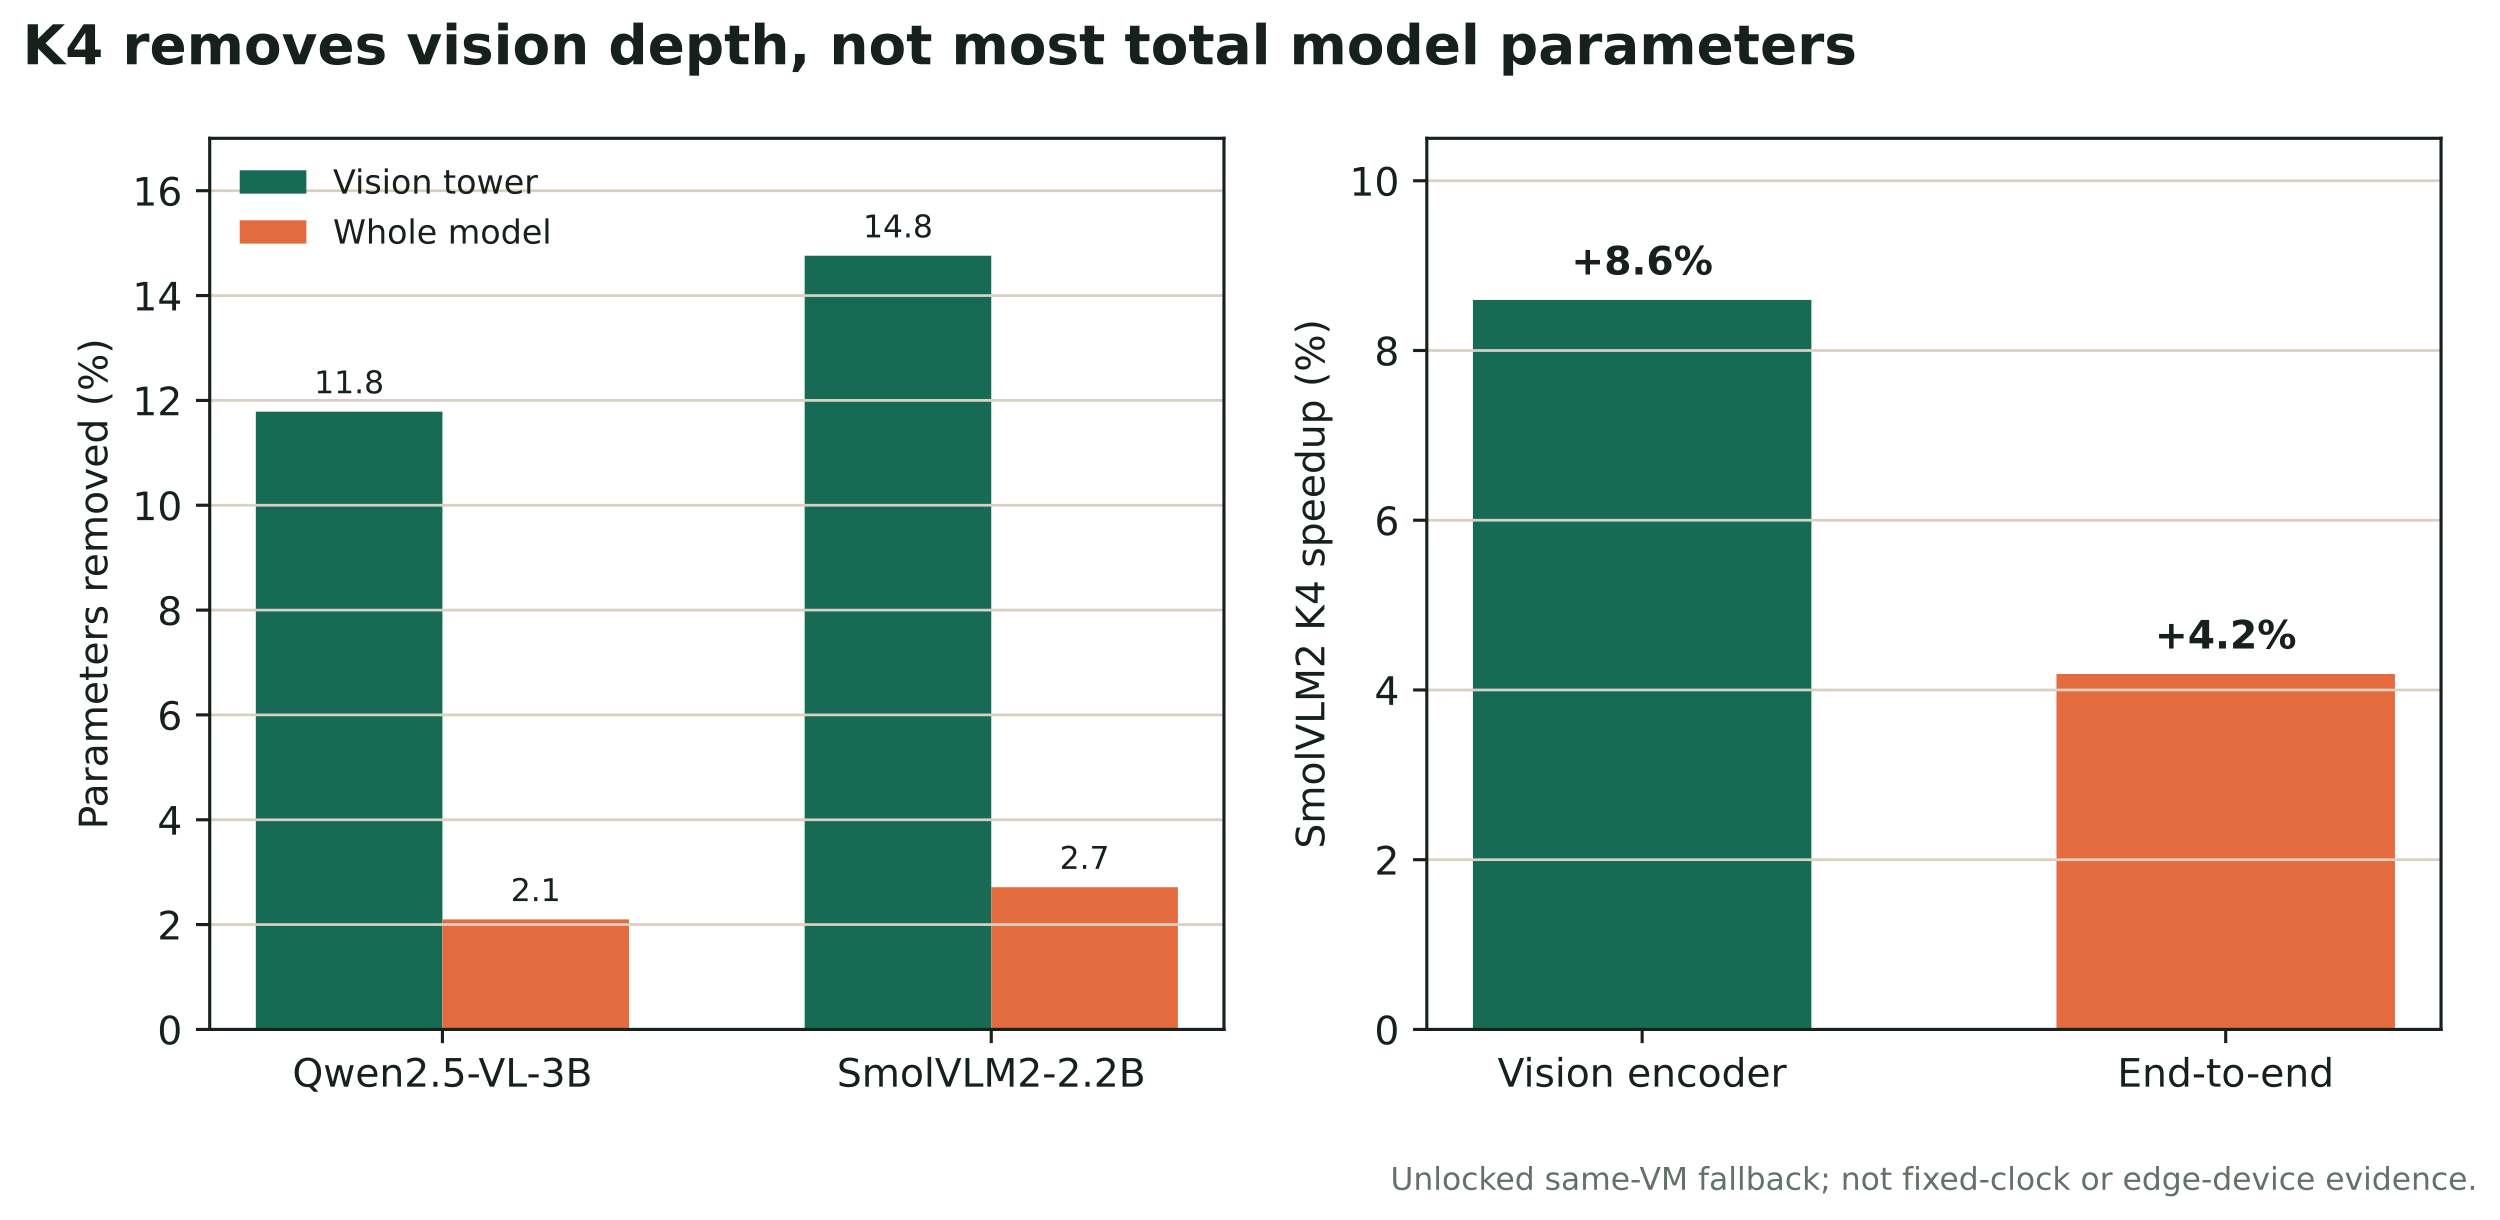
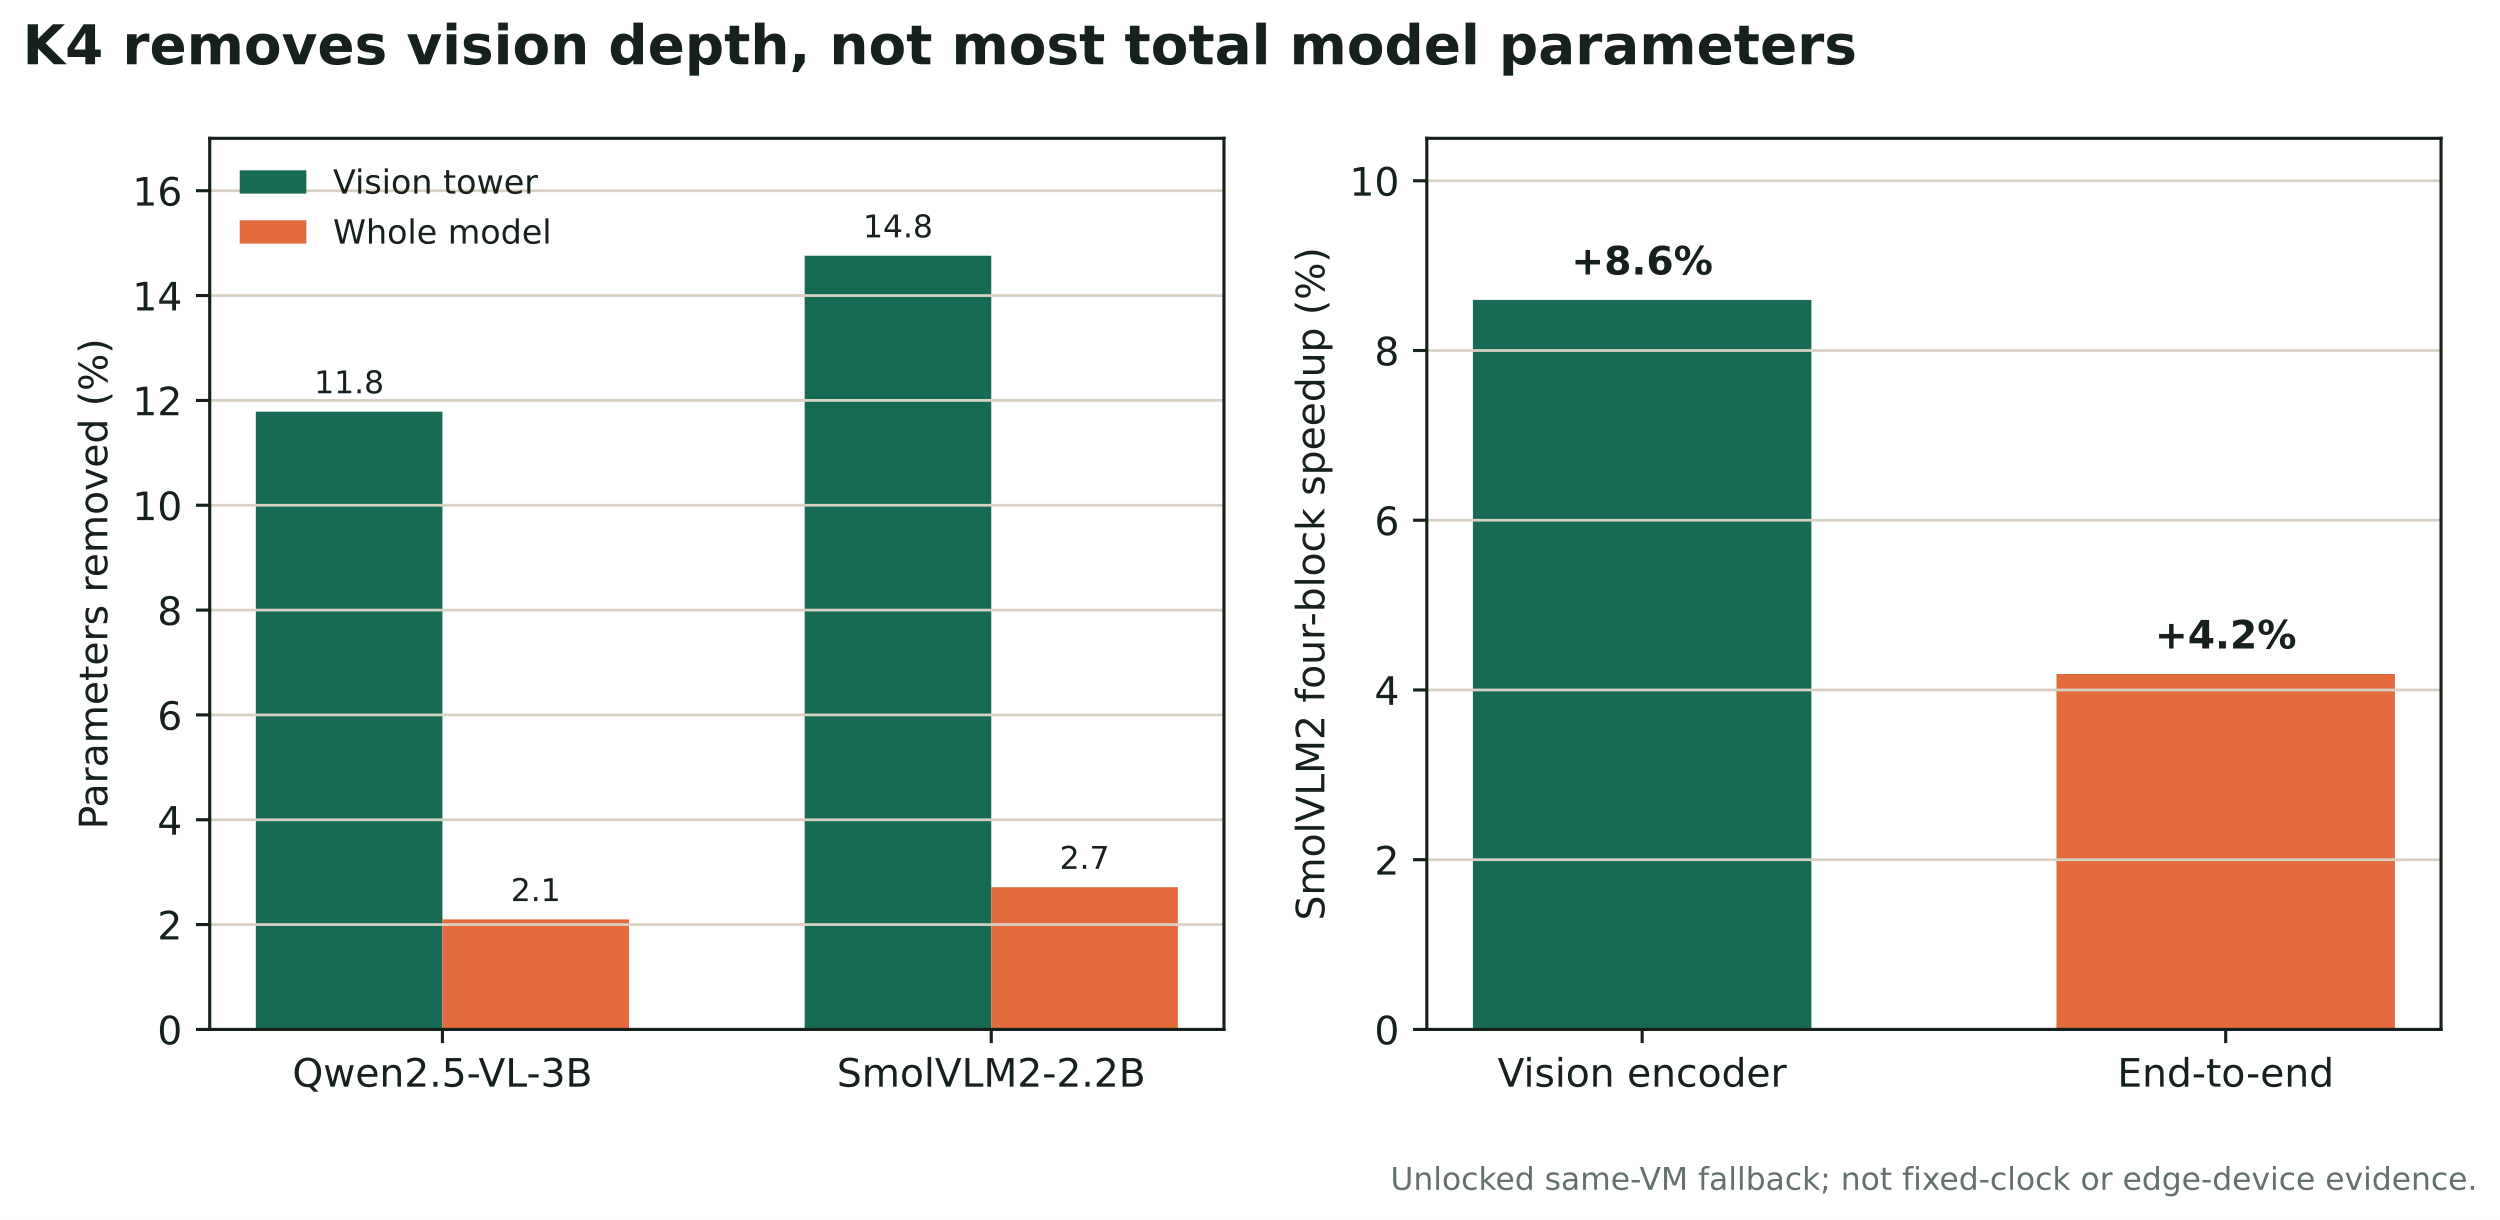
<svg xmlns="http://www.w3.org/2000/svg" xmlns:xlink="http://www.w3.org/1999/xlink" width="637.695pt" height="311.181pt" viewBox="0 0 637.695 311.181" version="1.1">
  <defs>
    <style type="text/css">*{stroke-linejoin: round; stroke-linecap: butt}</style>
  </defs>
  <g id="figure_1">
    <g id="patch_1">
      <path d="M 0 311.181 L 637.695 311.181 L 637.695 0 L 0 0 z " style="fill: #ffffff" />
    </g>
    <g id="axes_1">
      <g id="patch_2">
        <path d="M 53.496 262.584 L 312.205 262.584 L 312.205 35.28 L 53.496 35.28 z " style="fill: #ffffff" />
      </g>
      <g id="patch_3">
        <path d="M 65.256 262.584 L 112.853 262.584 L 112.853 105 L 65.256 105 z " clip-path="url(#p381d97f62e)" style="fill: #176b55" />
      </g>
      <g id="patch_4">
        <path d="M 205.25 262.584 L 252.848 262.584 L 252.848 65.227 L 205.25 65.227 z " clip-path="url(#p381d97f62e)" style="fill: #176b55" />
      </g>
      <g id="patch_5">
        <path d="M 112.853 262.584 L 160.451 262.584 L 160.451 234.519 L 112.853 234.519 z " clip-path="url(#p381d97f62e)" style="fill: #e36b3d" />
      </g>
      <g id="patch_6">
        <path d="M 252.848 262.584 L 300.446 262.584 L 300.446 226.307 L 252.848 226.307 z " clip-path="url(#p381d97f62e)" style="fill: #e36b3d" />
      </g>
      <g id="matplotlib.axis_1">
        <g id="xtick_1">
          <g id="line2d_1">
            <defs>
              <path id="m4b9157008f" d="M 0 0 L 0 3.5 " style="stroke: #17211b; stroke-width: 0.8" />
            </defs>
            <g>
              <use xlink:href="#m4b9157008f" x="112.853" y="262.584" style="fill: #17211b; stroke: #17211b; stroke-width: 0.8" />
            </g>
          </g>
          <g id="text_1">
            <text style="font-size: 10px; font-family: 'DejaVu Sans'; text-anchor: middle; fill: #17211b" x="112.853" y="277.182" transform="rotate(-0 112.8535 277.1817)">Qwen2.5-VL-3B</text>
          </g>
        </g>
        <g id="xtick_2">
          <g id="line2d_2">
            <g>
              <use xlink:href="#m4b9157008f" x="252.848" y="262.584" style="fill: #17211b; stroke: #17211b; stroke-width: 0.8" />
            </g>
          </g>
          <g id="text_2">
            <text style="font-size: 10px; font-family: 'DejaVu Sans'; text-anchor: middle; fill: #17211b" x="252.848" y="277.182" transform="rotate(-0 252.8476 277.1824)">SmolVLM2-2.2B</text>
          </g>
        </g>
      </g>
      <g id="matplotlib.axis_2">
        <g id="ytick_1">
          <g id="line2d_3">
            <path d="M 53.496 262.584 L 312.205 262.584 " clip-path="url(#p381d97f62e)" style="fill: none; stroke: #d7d0c3; stroke-width: 0.7; stroke-linecap: square" />
          </g>
          <g id="line2d_4">
            <defs>
              <path id="m9621255338" d="M 0 0 L -3.5 0 " style="stroke: #17211b; stroke-width: 0.8" />
            </defs>
            <g>
              <use xlink:href="#m9621255338" x="53.496" y="262.584" style="fill: #17211b; stroke: #17211b; stroke-width: 0.8" />
            </g>
          </g>
          <g id="text_3">
            <text style="font-size: 10px; font-family: 'DejaVu Sans'; text-anchor: end; fill: #17211b" x="46.496" y="266.383" transform="rotate(-0 46.496 266.3828)">0</text>
          </g>
        </g>
        <g id="ytick_2">
          <g id="line2d_5">
            <path d="M 53.496 235.842 L 312.205 235.842 " clip-path="url(#p381d97f62e)" style="fill: none; stroke: #d7d0c3; stroke-width: 0.7; stroke-linecap: square" />
          </g>
          <g id="line2d_6">
            <g>
              <use xlink:href="#m9621255338" x="53.496" y="235.842" style="fill: #17211b; stroke: #17211b; stroke-width: 0.8" />
            </g>
          </g>
          <g id="text_4">
            <text style="font-size: 10px; font-family: 'DejaVu Sans'; text-anchor: end; fill: #17211b" x="46.496" y="239.641" transform="rotate(-0 46.496 239.6412)">2</text>
          </g>
        </g>
        <g id="ytick_3">
          <g id="line2d_7">
            <path d="M 53.496 209.101 L 312.205 209.101 " clip-path="url(#p381d97f62e)" style="fill: none; stroke: #d7d0c3; stroke-width: 0.7; stroke-linecap: square" />
          </g>
          <g id="line2d_8">
            <g>
              <use xlink:href="#m9621255338" x="53.496" y="209.101" style="fill: #17211b; stroke: #17211b; stroke-width: 0.8" />
            </g>
          </g>
          <g id="text_5">
            <text style="font-size: 10px; font-family: 'DejaVu Sans'; text-anchor: end; fill: #17211b" x="46.496" y="212.9" transform="rotate(-0 46.496 212.8995)">4</text>
          </g>
        </g>
        <g id="ytick_4">
          <g id="line2d_9">
            <path d="M 53.496 182.359 L 312.205 182.359 " clip-path="url(#p381d97f62e)" style="fill: none; stroke: #d7d0c3; stroke-width: 0.7; stroke-linecap: square" />
          </g>
          <g id="line2d_10">
            <g>
              <use xlink:href="#m9621255338" x="53.496" y="182.359" style="fill: #17211b; stroke: #17211b; stroke-width: 0.8" />
            </g>
          </g>
          <g id="text_6">
            <text style="font-size: 10px; font-family: 'DejaVu Sans'; text-anchor: end; fill: #17211b" x="46.496" y="186.158" transform="rotate(-0 46.496 186.1579)">6</text>
          </g>
        </g>
        <g id="ytick_5">
          <g id="line2d_11">
            <path d="M 53.496 155.617 L 312.205 155.617 " clip-path="url(#p381d97f62e)" style="fill: none; stroke: #d7d0c3; stroke-width: 0.7; stroke-linecap: square" />
          </g>
          <g id="line2d_12">
            <g>
              <use xlink:href="#m9621255338" x="53.496" y="155.617" style="fill: #17211b; stroke: #17211b; stroke-width: 0.8" />
            </g>
          </g>
          <g id="text_7">
            <text style="font-size: 10px; font-family: 'DejaVu Sans'; text-anchor: end; fill: #17211b" x="46.496" y="159.416" transform="rotate(-0 46.496 159.4162)">8</text>
          </g>
        </g>
        <g id="ytick_6">
          <g id="line2d_13">
            <path d="M 53.496 128.876 L 312.205 128.876 " clip-path="url(#p381d97f62e)" style="fill: none; stroke: #d7d0c3; stroke-width: 0.7; stroke-linecap: square" />
          </g>
          <g id="line2d_14">
            <g>
              <use xlink:href="#m9621255338" x="53.496" y="128.876" style="fill: #17211b; stroke: #17211b; stroke-width: 0.8" />
            </g>
          </g>
          <g id="text_8">
            <text style="font-size: 10px; font-family: 'DejaVu Sans'; text-anchor: end; fill: #17211b" x="46.496" y="132.675" transform="rotate(-0 46.496 132.6746)">10</text>
          </g>
        </g>
        <g id="ytick_7">
          <g id="line2d_15">
            <path d="M 53.496 102.134 L 312.205 102.134 " clip-path="url(#p381d97f62e)" style="fill: none; stroke: #d7d0c3; stroke-width: 0.7; stroke-linecap: square" />
          </g>
          <g id="line2d_16">
            <g>
              <use xlink:href="#m9621255338" x="53.496" y="102.134" style="fill: #17211b; stroke: #17211b; stroke-width: 0.8" />
            </g>
          </g>
          <g id="text_9">
            <text style="font-size: 10px; font-family: 'DejaVu Sans'; text-anchor: end; fill: #17211b" x="46.496" y="105.933" transform="rotate(-0 46.496 105.9329)">12</text>
          </g>
        </g>
        <g id="ytick_8">
          <g id="line2d_17">
            <path d="M 53.496 75.392 L 312.205 75.392 " clip-path="url(#p381d97f62e)" style="fill: none; stroke: #d7d0c3; stroke-width: 0.7; stroke-linecap: square" />
          </g>
          <g id="line2d_18">
            <g>
              <use xlink:href="#m9621255338" x="53.496" y="75.392" style="fill: #17211b; stroke: #17211b; stroke-width: 0.8" />
            </g>
          </g>
          <g id="text_10">
            <text style="font-size: 10px; font-family: 'DejaVu Sans'; text-anchor: end; fill: #17211b" x="46.496" y="79.191" transform="rotate(-0 46.496 79.1913)">14</text>
          </g>
        </g>
        <g id="ytick_9">
          <g id="line2d_19">
            <path d="M 53.496 48.651 L 312.205 48.651 " clip-path="url(#p381d97f62e)" style="fill: none; stroke: #d7d0c3; stroke-width: 0.7; stroke-linecap: square" />
          </g>
          <g id="line2d_20">
            <g>
              <use xlink:href="#m9621255338" x="53.496" y="48.651" style="fill: #17211b; stroke: #17211b; stroke-width: 0.8" />
            </g>
          </g>
          <g id="text_11">
            <text style="font-size: 10px; font-family: 'DejaVu Sans'; text-anchor: end; fill: #17211b" x="46.496" y="52.45" transform="rotate(-0 46.496 52.44965)">16</text>
          </g>
        </g>
        <g id="text_12">
          <text style="font-size: 10px; font-family: 'DejaVu Sans'; text-anchor: middle; fill: #17211b" x="27.369" y="148.932" transform="rotate(-90 27.36866 148.932)">Parameters removed (%)</text>
        </g>
      </g>
      <g id="patch_7">
        <path d="M 53.496 262.584 L 53.496 35.28 " style="fill: none; stroke: #17211b; stroke-width: 0.8; stroke-linejoin: miter; stroke-linecap: square" />
      </g>
      <g id="patch_8">
        <path d="M 312.205 262.584 L 312.205 35.28 " style="fill: none; stroke: #17211b; stroke-width: 0.8; stroke-linejoin: miter; stroke-linecap: square" />
      </g>
      <g id="patch_9">
        <path d="M 53.496 262.584 L 312.205 262.584 " style="fill: none; stroke: #17211b; stroke-width: 0.8; stroke-linejoin: miter; stroke-linecap: square" />
      </g>
      <g id="patch_10">
        <path d="M 53.496 35.28 L 312.205 35.28 " style="fill: none; stroke: #17211b; stroke-width: 0.8; stroke-linejoin: miter; stroke-linecap: square" />
      </g>
      <g id="text_13">
        <text style="font-size: 8px; font-family: 'DejaVu Sans'; text-anchor: middle; fill: #17211b" x="89.055" y="100.32" transform="rotate(-0 89.0545 100.3203)">11.8</text>
      </g>
      <g id="text_14">
        <text style="font-size: 8px; font-family: 'DejaVu Sans'; text-anchor: middle; fill: #17211b" x="136.652" y="229.839" transform="rotate(-0 136.6525 229.8391)">2.1</text>
      </g>
      <g id="text_15">
        <text style="font-size: 8px; font-family: 'DejaVu Sans'; text-anchor: middle; fill: #17211b" x="229.049" y="60.547" transform="rotate(-0 229.0486 60.5473)">14.8</text>
      </g>
      <g id="text_16">
        <text style="font-size: 8px; font-family: 'DejaVu Sans'; text-anchor: middle; fill: #17211b" x="276.647" y="221.628" transform="rotate(-0 276.6466 221.6275)">2.7</text>
      </g>
      <g id="legend_1">
        <g id="patch_11">
          <path d="M 61.146 49.389 L 78.146 49.389 L 78.146 43.439 L 61.146 43.439 z " style="fill: #176b55" />
        </g>
        <g id="text_17">
          <text style="font-size: 8.5px; font-family: 'DejaVu Sans'; text-anchor: start; fill: #17211b" x="84.946" y="49.389" transform="rotate(-0 84.946 49.38867)">Vision tower</text>
        </g>
        <g id="patch_12">
          <path d="M 61.146 62.139 L 78.146 62.139 L 78.146 56.189 L 61.146 56.189 z " style="fill: #e36b3d" />
        </g>
        <g id="text_18">
          <text style="font-size: 8.5px; font-family: 'DejaVu Sans'; text-anchor: start; fill: #17211b" x="84.946" y="62.139" transform="rotate(-0 84.946 62.13934)">Whole model</text>
        </g>
      </g>
    </g>
    <g id="axes_2">
      <g id="patch_13">
        <path d="M 363.947 262.584 L 622.656 262.584 L 622.656 35.28 L 363.947 35.28 z " style="fill: #ffffff" />
      </g>
      <g id="patch_14">
        <path d="M 375.706 262.584 L 462.042 262.584 L 462.042 76.513 L 375.706 76.513 z " clip-path="url(#p1953e68ac2)" style="fill: #176b55" />
      </g>
      <g id="patch_15">
        <path d="M 524.561 262.584 L 610.896 262.584 L 610.896 171.917 L 524.561 171.917 z " clip-path="url(#p1953e68ac2)" style="fill: #e36b3d" />
      </g>
      <g id="matplotlib.axis_3">
        <g id="xtick_3">
          <g id="line2d_21">
            <g>
              <use xlink:href="#m4b9157008f" x="418.874" y="262.584" style="fill: #17211b; stroke: #17211b; stroke-width: 0.8" />
            </g>
          </g>
          <g id="text_19">
            <text style="font-size: 10px; font-family: 'DejaVu Sans'; text-anchor: middle; fill: #17211b" x="418.874" y="277.182" transform="rotate(-0 418.8742 277.1824)">Vision encoder</text>
          </g>
        </g>
        <g id="xtick_4">
          <g id="line2d_22">
            <g>
              <use xlink:href="#m4b9157008f" x="567.729" y="262.584" style="fill: #17211b; stroke: #17211b; stroke-width: 0.8" />
            </g>
          </g>
          <g id="text_20">
            <text style="font-size: 10px; font-family: 'DejaVu Sans'; text-anchor: middle; fill: #17211b" x="567.729" y="277.182" transform="rotate(-0 567.7287 277.1824)">End-to-end</text>
          </g>
        </g>
      </g>
      <g id="matplotlib.axis_4">
        <g id="ytick_10">
          <g id="line2d_23">
            <path d="M 363.947 262.584 L 622.656 262.584 " clip-path="url(#p1953e68ac2)" style="fill: none; stroke: #d7d0c3; stroke-width: 0.7; stroke-linecap: square" />
          </g>
          <g id="line2d_24">
            <g>
              <use xlink:href="#m9621255338" x="363.947" y="262.584" style="fill: #17211b; stroke: #17211b; stroke-width: 0.8" />
            </g>
          </g>
          <g id="text_21">
            <text style="font-size: 10px; font-family: 'DejaVu Sans'; text-anchor: end; fill: #17211b" x="356.947" y="266.383" transform="rotate(-0 356.9469 266.3828)">0</text>
          </g>
        </g>
        <g id="ytick_11">
          <g id="line2d_25">
            <path d="M 363.947 219.288 L 622.656 219.288 " clip-path="url(#p1953e68ac2)" style="fill: none; stroke: #d7d0c3; stroke-width: 0.7; stroke-linecap: square" />
          </g>
          <g id="line2d_26">
            <g>
              <use xlink:href="#m9621255338" x="363.947" y="219.288" style="fill: #17211b; stroke: #17211b; stroke-width: 0.8" />
            </g>
          </g>
          <g id="text_22">
            <text style="font-size: 10px; font-family: 'DejaVu Sans'; text-anchor: end; fill: #17211b" x="356.947" y="223.087" transform="rotate(-0 356.9469 223.0868)">2</text>
          </g>
        </g>
        <g id="ytick_12">
          <g id="line2d_27">
            <path d="M 363.947 175.992 L 622.656 175.992 " clip-path="url(#p1953e68ac2)" style="fill: none; stroke: #d7d0c3; stroke-width: 0.7; stroke-linecap: square" />
          </g>
          <g id="line2d_28">
            <g>
              <use xlink:href="#m9621255338" x="363.947" y="175.992" style="fill: #17211b; stroke: #17211b; stroke-width: 0.8" />
            </g>
          </g>
          <g id="text_23">
            <text style="font-size: 10px; font-family: 'DejaVu Sans'; text-anchor: end; fill: #17211b" x="356.947" y="179.791" transform="rotate(-0 356.9469 179.7908)">4</text>
          </g>
        </g>
        <g id="ytick_13">
          <g id="line2d_29">
            <path d="M 363.947 132.696 L 622.656 132.696 " clip-path="url(#p1953e68ac2)" style="fill: none; stroke: #d7d0c3; stroke-width: 0.7; stroke-linecap: square" />
          </g>
          <g id="line2d_30">
            <g>
              <use xlink:href="#m9621255338" x="363.947" y="132.696" style="fill: #17211b; stroke: #17211b; stroke-width: 0.8" />
            </g>
          </g>
          <g id="text_24">
            <text style="font-size: 10px; font-family: 'DejaVu Sans'; text-anchor: end; fill: #17211b" x="356.947" y="136.495" transform="rotate(-0 356.9469 136.4948)">6</text>
          </g>
        </g>
        <g id="ytick_14">
          <g id="line2d_31">
            <path d="M 363.947 89.4 L 622.656 89.4 " clip-path="url(#p1953e68ac2)" style="fill: none; stroke: #d7d0c3; stroke-width: 0.7; stroke-linecap: square" />
          </g>
          <g id="line2d_32">
            <g>
              <use xlink:href="#m9621255338" x="363.947" y="89.4" style="fill: #17211b; stroke: #17211b; stroke-width: 0.8" />
            </g>
          </g>
          <g id="text_25">
            <text style="font-size: 10px; font-family: 'DejaVu Sans'; text-anchor: end; fill: #17211b" x="356.947" y="93.199" transform="rotate(-0 356.9469 93.19883)">8</text>
          </g>
        </g>
        <g id="ytick_15">
          <g id="line2d_33">
            <path d="M 363.947 46.104 L 622.656 46.104 " clip-path="url(#p1953e68ac2)" style="fill: none; stroke: #d7d0c3; stroke-width: 0.7; stroke-linecap: square" />
          </g>
          <g id="line2d_34">
            <g>
              <use xlink:href="#m9621255338" x="363.947" y="46.104" style="fill: #17211b; stroke: #17211b; stroke-width: 0.8" />
            </g>
          </g>
          <g id="text_26">
            <text style="font-size: 10px; font-family: 'DejaVu Sans'; text-anchor: end; fill: #17211b" x="356.947" y="49.903" transform="rotate(-0 356.9469 49.90283)">10</text>
          </g>
        </g>
        <g id="text_27">
-           <text style="font-size: 10px; font-family: 'DejaVu Sans'; text-anchor: middle; fill: #17211b" x="337.82" y="148.932" transform="rotate(-90 337.8196 148.932)">SmolVLM2 K4 speedup (%)</text>
+           <text style="font-size: 10px; font-family: 'DejaVu Sans'; text-anchor: middle; fill: #17211b" x="337.82" y="148.932" transform="rotate(-90 337.8196 148.932)">SmolVLM2 four-block speedup (%)</text>
        </g>
      </g>
      <g id="patch_16">
        <path d="M 363.947 262.584 L 363.947 35.28 " style="fill: none; stroke: #17211b; stroke-width: 0.8; stroke-linejoin: miter; stroke-linecap: square" />
      </g>
      <g id="patch_17">
        <path d="M 622.656 262.584 L 622.656 35.28 " style="fill: none; stroke: #17211b; stroke-width: 0.8; stroke-linejoin: miter; stroke-linecap: square" />
      </g>
      <g id="patch_18">
        <path d="M 363.947 262.584 L 622.656 262.584 " style="fill: none; stroke: #17211b; stroke-width: 0.8; stroke-linejoin: miter; stroke-linecap: square" />
      </g>
      <g id="patch_19">
        <path d="M 363.947 35.28 L 622.656 35.28 " style="fill: none; stroke: #17211b; stroke-width: 0.8; stroke-linejoin: miter; stroke-linecap: square" />
      </g>
      <g id="text_28">
        <text style="font-weight: 700; font-size: 10px; font-family: 'DejaVu Sans'; text-anchor: middle; fill: #17211b" x="418.874" y="70.019" transform="rotate(-0 418.8742 70.01862)">+8.6%</text>
      </g>
      <g id="text_29">
        <text style="font-weight: 700; font-size: 10px; font-family: 'DejaVu Sans'; text-anchor: middle; fill: #17211b" x="567.729" y="165.422" transform="rotate(-0 567.7287 165.4224)">+4.2%</text>
      </g>
      <g id="text_30">
        <text style="font-size: 8px; font-family: 'DejaVu Sans'; text-anchor: middle; fill: #637168" x="493.301" y="303.499" transform="rotate(-0 493.3015 303.4987)">Unlocked same-VM fallback; not fixed-clock or edge-device evidence.</text>
      </g>
    </g>
    <g id="text_31">
      <text style="font-weight: 700; font-size: 14px; font-family: 'DejaVu Sans'; text-anchor: start; fill: #17211b" x="5.76" y="16.398" transform="rotate(-0 5.76 16.39781)">K4 removes vision depth, not most total model parameters</text>
    </g>
  </g>
  <defs>
    <clipPath id="p381d97f62e">
      <rect x="53.496" y="35.28" width="258.709" height="227.304" />
    </clipPath>
    <clipPath id="p1953e68ac2">
      <rect x="363.947" y="35.28" width="258.709" height="227.304" />
    </clipPath>
  </defs>
</svg>
